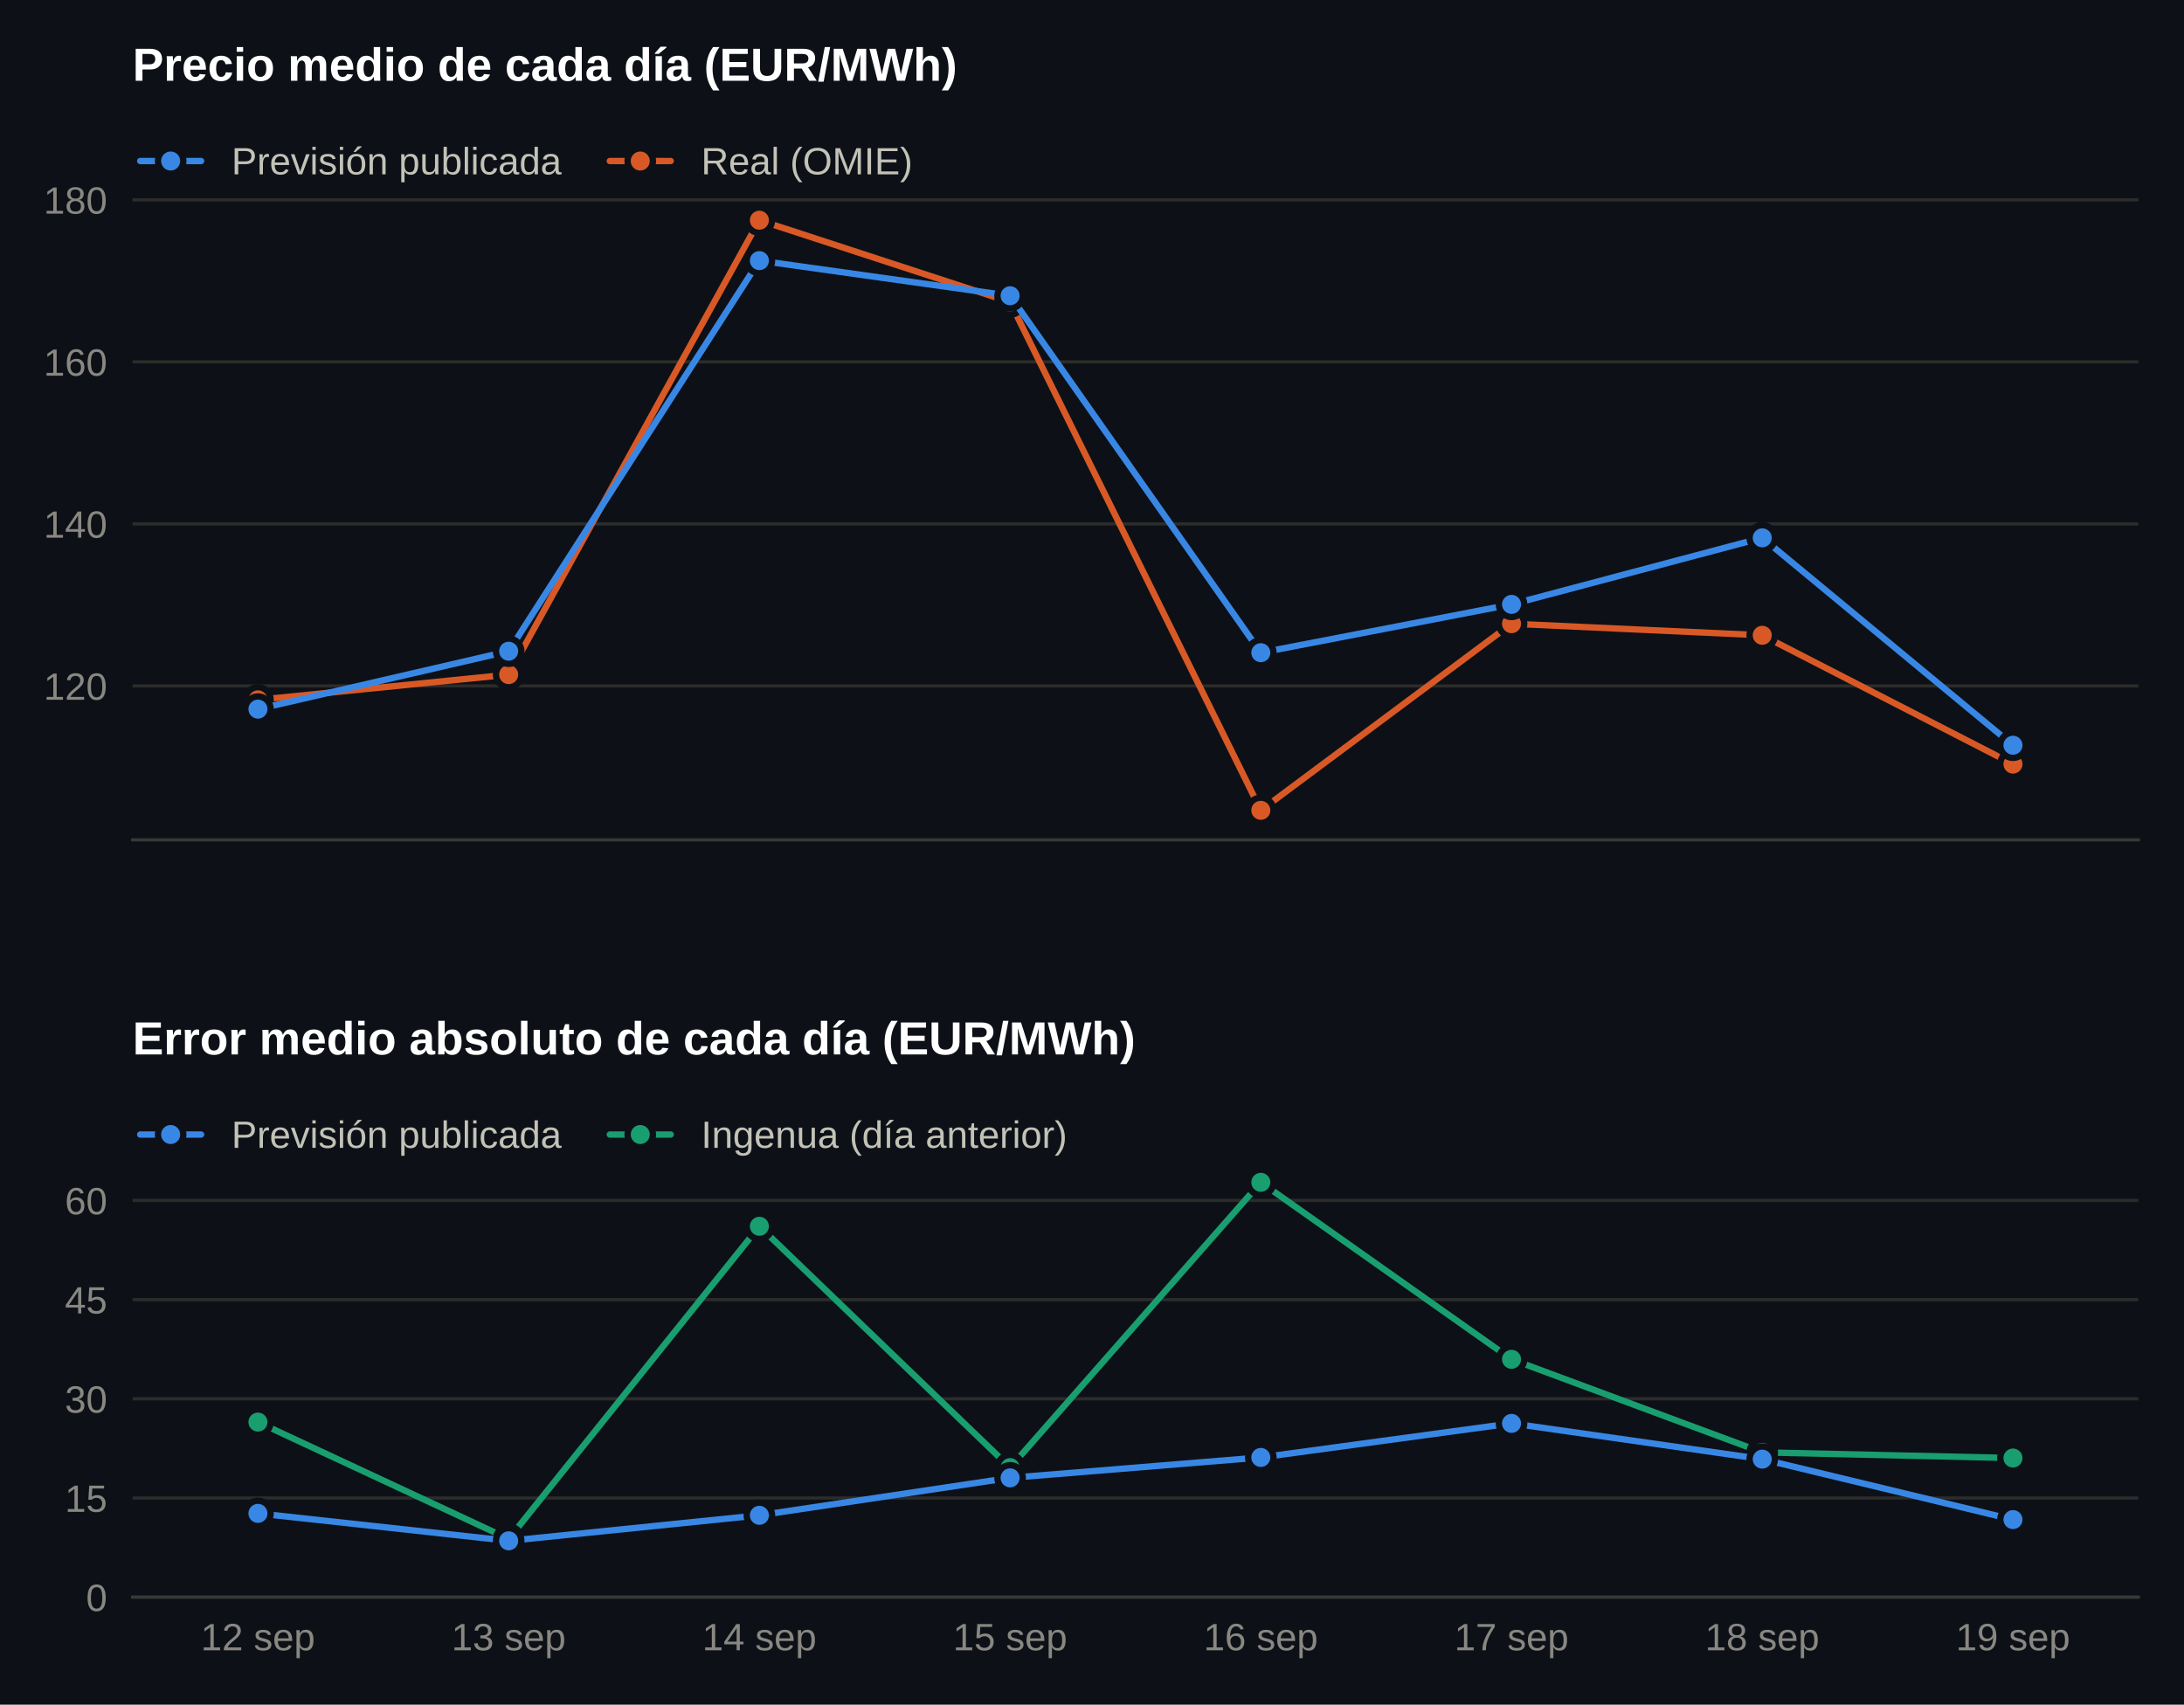
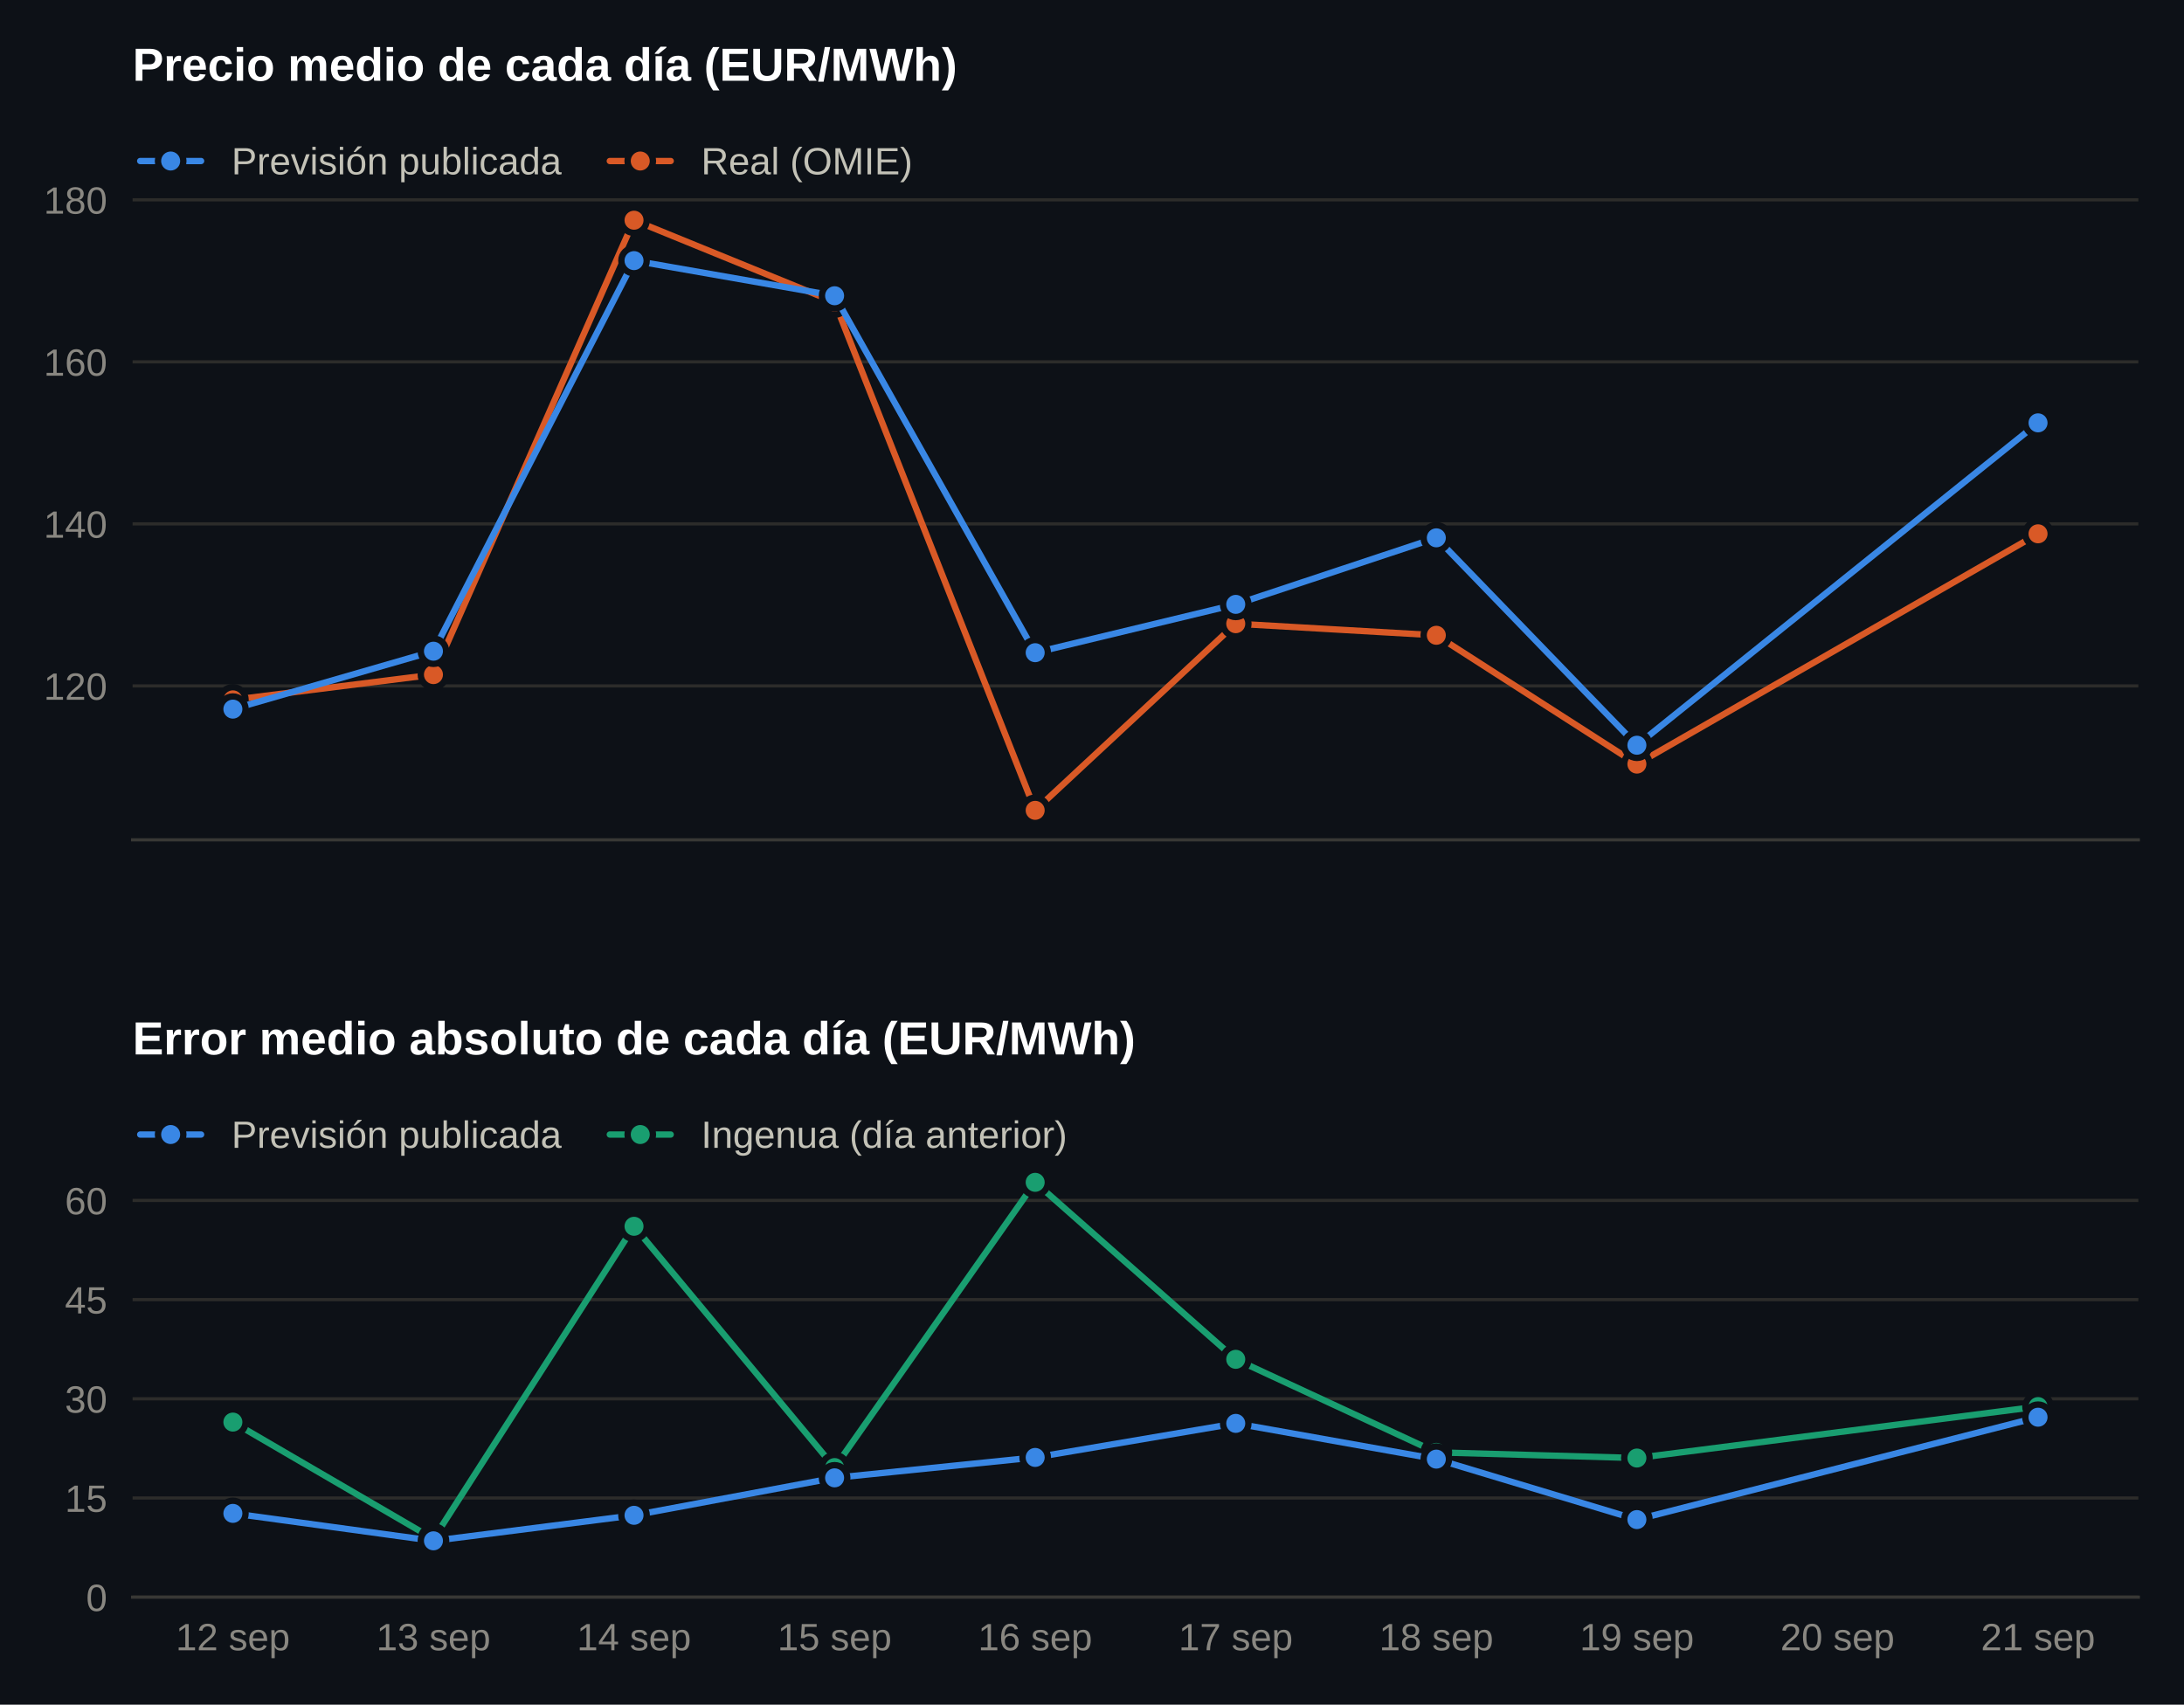
<svg xmlns="http://www.w3.org/2000/svg" xmlns:xlink="http://www.w3.org/1999/xlink" width="516.455pt" height="403.166pt" viewBox="0 0 516.455 403.166" version="1.1">
  <defs>
    <style type="text/css">*{stroke-linejoin: round; stroke-linecap: butt}</style>
  </defs>
  <g id="figure_1">
    <g id="patch_1">
      <path d="M 0 403.166  L 516.455 403.166  L 516.455 0  L 0 0  z " style="fill: #0d1117" />
    </g>
    <g id="axes_1">
      <g id="patch_2">
        <path d="M 31.355 198.629  L 505.655 198.629  L 505.655 45.103  L 31.355 45.103  z " style="fill: #0d1117" />
      </g>
      <g id="matplotlib.axis_1">
        <g id="xtick_1">
          <g id="line2d_1" />
        </g>
        <g id="xtick_2">
          <g id="line2d_2" />
        </g>
        <g id="xtick_3">
          <g id="line2d_3" />
        </g>
        <g id="xtick_4">
          <g id="line2d_4" />
        </g>
        <g id="xtick_5">
          <g id="line2d_5" />
        </g>
        <g id="xtick_6">
          <g id="line2d_6" />
        </g>
        <g id="xtick_7">
          <g id="line2d_7" />
        </g>
        <g id="xtick_8">
          <g id="line2d_8" />
        </g>
+         <g id="xtick_9">
+           <g id="line2d_9" />
+         </g>
+         <g id="xtick_10">
+           <g id="line2d_10" />
+         </g>
      </g>
      <g id="matplotlib.axis_2">
        <g id="ytick_1">
-           <g id="line2d_9">
+           <g id="line2d_11">
            <path d="M 31.355 162.22  L 505.655 162.22  " clip-path="url(#pcca6787718)" style="fill: none; stroke: #2c2c2a; stroke-width: 0.75; stroke-linecap: square" />
          </g>
-           <g id="line2d_10" />
+           <g id="line2d_12" />
          <g id="text_1">
            <text style="font-size: 9px; font-family: 'Segoe UI', 'Helvetica Neue', 'Arial', 'DejaVu Sans', sans-serif; text-anchor: end; fill: #898781" x="25.355" y="165.496" transform="rotate(-0 25.35469 165.4962)">120</text>
          </g>
        </g>
        <g id="ytick_2">
-           <g id="line2d_11">
+           <g id="line2d_13">
            <path d="M 31.355 123.899  L 505.655 123.899  " clip-path="url(#pcca6787718)" style="fill: none; stroke: #2c2c2a; stroke-width: 0.75; stroke-linecap: square" />
          </g>
-           <g id="line2d_12" />
+           <g id="line2d_14" />
          <g id="text_2">
            <text style="font-size: 9px; font-family: 'Segoe UI', 'Helvetica Neue', 'Arial', 'DejaVu Sans', sans-serif; text-anchor: end; fill: #898781" x="25.355" y="127.176" transform="rotate(-0 25.35469 127.1756)">140</text>
          </g>
        </g>
        <g id="ytick_3">
-           <g id="line2d_13">
+           <g id="line2d_15">
            <path d="M 31.355 85.579  L 505.655 85.579  " clip-path="url(#pcca6787718)" style="fill: none; stroke: #2c2c2a; stroke-width: 0.75; stroke-linecap: square" />
          </g>
-           <g id="line2d_14" />
+           <g id="line2d_16" />
          <g id="text_3">
            <text style="font-size: 9px; font-family: 'Segoe UI', 'Helvetica Neue', 'Arial', 'DejaVu Sans', sans-serif; text-anchor: end; fill: #898781" x="25.355" y="88.855" transform="rotate(-0 25.35469 88.85491)">160</text>
          </g>
        </g>
        <g id="ytick_4">
-           <g id="line2d_15">
+           <g id="line2d_17">
            <path d="M 31.355 47.258  L 505.655 47.258  " clip-path="url(#pcca6787718)" style="fill: none; stroke: #2c2c2a; stroke-width: 0.75; stroke-linecap: square" />
          </g>
-           <g id="line2d_16" />
+           <g id="line2d_18" />
          <g id="text_4">
            <text style="font-size: 9px; font-family: 'Segoe UI', 'Helvetica Neue', 'Arial', 'DejaVu Sans', sans-serif; text-anchor: end; fill: #898781" x="25.355" y="50.534" transform="rotate(-0 25.35469 50.53425)">180</text>
          </g>
        </g>
      </g>
-       <g id="line2d_17">
-         <path d="M 60.998 165.52  L 120.286 159.552  L 179.573 52.082  L 238.861 71.443  L 298.148 191.651  L 357.436 147.512  L 416.723 150.251  L 476.011 180.716  " clip-path="url(#pcca6787718)" style="fill: none; stroke: #d95926; stroke-width: 1.5; stroke-linecap: round" />
+       <g id="line2d_19">
+         <path d="M 55.07 165.52  L 102.5 159.552  L 149.93 52.082  L 197.36 71.443  L 244.79 191.651  L 292.22 147.512  L 339.65 150.251  L 387.08 180.716  L 481.94 126.25  " clip-path="url(#pcca6787718)" style="fill: none; stroke: #d95926; stroke-width: 1.5; stroke-linecap: round" />
        <defs>
          <path id="m7afbdd8af4" d="M 0 3  C 0.796 3 1.559 2.684 2.121 2.121  C 2.684 1.559 3 0.796 3 0  C 3 -0.796 2.684 -1.559 2.121 -2.121  C 1.559 -2.684 0.796 -3 0 -3  C -0.796 -3 -1.559 -2.684 -2.121 -2.121  C -2.684 -1.559 -3 -0.796 -3 0  C -3 0.796 -2.684 1.559 -2.121 2.121  C -1.559 2.684 -0.796 3 0 3  z " style="stroke: #0d1117; stroke-width: 1.5" />
        </defs>
        <g clip-path="url(#pcca6787718)">
-           <use xlink:href="#m7afbdd8af4" x="60.998" y="165.52" style="fill: #d95926; stroke: #0d1117; stroke-width: 1.5" />
-           <use xlink:href="#m7afbdd8af4" x="120.286" y="159.552" style="fill: #d95926; stroke: #0d1117; stroke-width: 1.5" />
-           <use xlink:href="#m7afbdd8af4" x="179.573" y="52.082" style="fill: #d95926; stroke: #0d1117; stroke-width: 1.5" />
-           <use xlink:href="#m7afbdd8af4" x="238.861" y="71.443" style="fill: #d95926; stroke: #0d1117; stroke-width: 1.5" />
-           <use xlink:href="#m7afbdd8af4" x="298.148" y="191.651" style="fill: #d95926; stroke: #0d1117; stroke-width: 1.5" />
-           <use xlink:href="#m7afbdd8af4" x="357.436" y="147.512" style="fill: #d95926; stroke: #0d1117; stroke-width: 1.5" />
-           <use xlink:href="#m7afbdd8af4" x="416.723" y="150.251" style="fill: #d95926; stroke: #0d1117; stroke-width: 1.5" />
-           <use xlink:href="#m7afbdd8af4" x="476.011" y="180.716" style="fill: #d95926; stroke: #0d1117; stroke-width: 1.5" />
+           <use xlink:href="#m7afbdd8af4" x="55.07" y="165.52" style="fill: #d95926; stroke: #0d1117; stroke-width: 1.5" />
+           <use xlink:href="#m7afbdd8af4" x="102.5" y="159.552" style="fill: #d95926; stroke: #0d1117; stroke-width: 1.5" />
+           <use xlink:href="#m7afbdd8af4" x="149.93" y="52.082" style="fill: #d95926; stroke: #0d1117; stroke-width: 1.5" />
+           <use xlink:href="#m7afbdd8af4" x="197.36" y="71.443" style="fill: #d95926; stroke: #0d1117; stroke-width: 1.5" />
+           <use xlink:href="#m7afbdd8af4" x="244.79" y="191.651" style="fill: #d95926; stroke: #0d1117; stroke-width: 1.5" />
+           <use xlink:href="#m7afbdd8af4" x="292.22" y="147.512" style="fill: #d95926; stroke: #0d1117; stroke-width: 1.5" />
+           <use xlink:href="#m7afbdd8af4" x="339.65" y="150.251" style="fill: #d95926; stroke: #0d1117; stroke-width: 1.5" />
+           <use xlink:href="#m7afbdd8af4" x="387.08" y="180.716" style="fill: #d95926; stroke: #0d1117; stroke-width: 1.5" />
+           <use xlink:href="#m7afbdd8af4" x="481.94" y="126.25" style="fill: #d95926; stroke: #0d1117; stroke-width: 1.5" />
        </g>
      </g>
      <g id="patch_3">
        <path d="M 31.355 198.629  L 505.655 198.629  " style="fill: none; stroke: #383835; stroke-width: 0.75; stroke-linejoin: miter; stroke-linecap: square" />
      </g>
-       <g id="line2d_18">
-         <path d="M 60.998 167.715  L 120.286 154.018  L 179.573 61.638  L 238.861 69.946  L 298.148 154.368  L 357.436 142.94  L 416.723 127.2  L 476.011 176.254  " clip-path="url(#pcca6787718)" style="fill: none; stroke: #3987e5; stroke-width: 1.5; stroke-linecap: round" />
+       <g id="line2d_20">
+         <path d="M 55.07 167.715  L 102.5 154.018  L 149.93 61.638  L 197.36 69.946  L 244.79 154.368  L 292.22 142.94  L 339.65 127.2  L 387.08 176.254  L 481.94 100.008  " clip-path="url(#pcca6787718)" style="fill: none; stroke: #3987e5; stroke-width: 1.5; stroke-linecap: round" />
        <defs>
          <path id="m2481d50546" d="M 0 3  C 0.796 3 1.559 2.684 2.121 2.121  C 2.684 1.559 3 0.796 3 0  C 3 -0.796 2.684 -1.559 2.121 -2.121  C 1.559 -2.684 0.796 -3 0 -3  C -0.796 -3 -1.559 -2.684 -2.121 -2.121  C -2.684 -1.559 -3 -0.796 -3 0  C -3 0.796 -2.684 1.559 -2.121 2.121  C -1.559 2.684 -0.796 3 0 3  z " style="stroke: #0d1117; stroke-width: 1.5" />
        </defs>
        <g clip-path="url(#pcca6787718)">
-           <use xlink:href="#m2481d50546" x="60.998" y="167.715" style="fill: #3987e5; stroke: #0d1117; stroke-width: 1.5" />
-           <use xlink:href="#m2481d50546" x="120.286" y="154.018" style="fill: #3987e5; stroke: #0d1117; stroke-width: 1.5" />
-           <use xlink:href="#m2481d50546" x="179.573" y="61.638" style="fill: #3987e5; stroke: #0d1117; stroke-width: 1.5" />
-           <use xlink:href="#m2481d50546" x="238.861" y="69.946" style="fill: #3987e5; stroke: #0d1117; stroke-width: 1.5" />
-           <use xlink:href="#m2481d50546" x="298.148" y="154.368" style="fill: #3987e5; stroke: #0d1117; stroke-width: 1.5" />
-           <use xlink:href="#m2481d50546" x="357.436" y="142.94" style="fill: #3987e5; stroke: #0d1117; stroke-width: 1.5" />
-           <use xlink:href="#m2481d50546" x="416.723" y="127.2" style="fill: #3987e5; stroke: #0d1117; stroke-width: 1.5" />
-           <use xlink:href="#m2481d50546" x="476.011" y="176.254" style="fill: #3987e5; stroke: #0d1117; stroke-width: 1.5" />
+           <use xlink:href="#m2481d50546" x="55.07" y="167.715" style="fill: #3987e5; stroke: #0d1117; stroke-width: 1.5" />
+           <use xlink:href="#m2481d50546" x="102.5" y="154.018" style="fill: #3987e5; stroke: #0d1117; stroke-width: 1.5" />
+           <use xlink:href="#m2481d50546" x="149.93" y="61.638" style="fill: #3987e5; stroke: #0d1117; stroke-width: 1.5" />
+           <use xlink:href="#m2481d50546" x="197.36" y="69.946" style="fill: #3987e5; stroke: #0d1117; stroke-width: 1.5" />
+           <use xlink:href="#m2481d50546" x="244.79" y="154.368" style="fill: #3987e5; stroke: #0d1117; stroke-width: 1.5" />
+           <use xlink:href="#m2481d50546" x="292.22" y="142.94" style="fill: #3987e5; stroke: #0d1117; stroke-width: 1.5" />
+           <use xlink:href="#m2481d50546" x="339.65" y="127.2" style="fill: #3987e5; stroke: #0d1117; stroke-width: 1.5" />
+           <use xlink:href="#m2481d50546" x="387.08" y="176.254" style="fill: #3987e5; stroke: #0d1117; stroke-width: 1.5" />
+           <use xlink:href="#m2481d50546" x="481.94" y="100.008" style="fill: #3987e5; stroke: #0d1117; stroke-width: 1.5" />
        </g>
      </g>
      <g id="text_5">
        <text style="font-weight: 600; font-size: 11px; font-family: 'Segoe UI', 'Helvetica Neue', 'Arial', 'DejaVu Sans', sans-serif; text-anchor: start; fill: #ffffff" x="31.355" y="19.103" transform="rotate(-0 31.35469 19.10328)">Precio medio de cada día (EUR/MWh)</text>
      </g>
      <g id="legend_1">
-         <g id="line2d_19">
+         <g id="line2d_21">
          <path d="M 33.155 38.083  L 40.355 38.083  L 47.555 38.083  " style="fill: none; stroke: #3987e5; stroke-width: 1.5; stroke-linecap: round" />
          <g>
            <use xlink:href="#m2481d50546" x="40.355" y="38.083" style="fill: #3987e5; stroke: #0d1117; stroke-width: 1.5" />
          </g>
        </g>
        <g id="text_6">
          <text style="font-size: 9px; font-family: 'Segoe UI', 'Helvetica Neue', 'Arial', 'DejaVu Sans', sans-serif; text-anchor: start; fill: #c3c2b7" x="54.755" y="41.233" transform="rotate(-0 54.75469 41.23328)">Previsión publicada</text>
        </g>
-         <g id="line2d_20">
+         <g id="line2d_22">
          <path d="M 144.203 38.083  L 151.403 38.083  L 158.603 38.083  " style="fill: none; stroke: #d95926; stroke-width: 1.5; stroke-linecap: round" />
          <g>
            <use xlink:href="#m7afbdd8af4" x="151.403" y="38.083" style="fill: #d95926; stroke: #0d1117; stroke-width: 1.5" />
          </g>
        </g>
        <g id="text_7">
          <text style="font-size: 9px; font-family: 'Segoe UI', 'Helvetica Neue', 'Arial', 'DejaVu Sans', sans-serif; text-anchor: start; fill: #c3c2b7" x="165.803" y="41.233" transform="rotate(-0 165.8034 41.23328)">Real (OMIE)</text>
        </g>
      </g>
    </g>
    <g id="axes_2">
      <g id="patch_4">
        <path d="M 31.355 377.743  L 505.655 377.743  L 505.655 275.393  L 31.355 275.393  z " style="fill: #0d1117" />
      </g>
      <g id="matplotlib.axis_3">
-         <g id="xtick_9">
-           <g id="line2d_21" />
-           <g id="text_8">
-             <text style="font-size: 9px; font-family: 'Segoe UI', 'Helvetica Neue', 'Arial', 'DejaVu Sans', sans-serif; text-anchor: middle; fill: #898781" x="60.998" y="390.296" transform="rotate(-0 60.99844 390.2955)">12 sep</text>
-           </g>
-         </g>
-         <g id="xtick_10">
-           <g id="line2d_22" />
-           <g id="text_9">
-             <text style="font-size: 9px; font-family: 'Segoe UI', 'Helvetica Neue', 'Arial', 'DejaVu Sans', sans-serif; text-anchor: middle; fill: #898781" x="120.286" y="390.296" transform="rotate(-0 120.2859 390.2955)">13 sep</text>
-           </g>
-         </g>
        <g id="xtick_11">
          <g id="line2d_23" />
-           <g id="text_10">
-             <text style="font-size: 9px; font-family: 'Segoe UI', 'Helvetica Neue', 'Arial', 'DejaVu Sans', sans-serif; text-anchor: middle; fill: #898781" x="179.573" y="390.296" transform="rotate(-0 179.5734 390.2955)">14 sep</text>
+           <g id="text_8">
+             <text style="font-size: 9px; font-family: 'Segoe UI', 'Helvetica Neue', 'Arial', 'DejaVu Sans', sans-serif; text-anchor: middle; fill: #898781" x="55.07" y="390.296" transform="rotate(-0 55.06969 390.2955)">12 sep</text>
          </g>
        </g>
        <g id="xtick_12">
          <g id="line2d_24" />
-           <g id="text_11">
-             <text style="font-size: 9px; font-family: 'Segoe UI', 'Helvetica Neue', 'Arial', 'DejaVu Sans', sans-serif; text-anchor: middle; fill: #898781" x="238.861" y="390.296" transform="rotate(-0 238.8609 390.2955)">15 sep</text>
+           <g id="text_9">
+             <text style="font-size: 9px; font-family: 'Segoe UI', 'Helvetica Neue', 'Arial', 'DejaVu Sans', sans-serif; text-anchor: middle; fill: #898781" x="102.5" y="390.296" transform="rotate(-0 102.4997 390.2955)">13 sep</text>
          </g>
        </g>
        <g id="xtick_13">
          <g id="line2d_25" />
-           <g id="text_12">
-             <text style="font-size: 9px; font-family: 'Segoe UI', 'Helvetica Neue', 'Arial', 'DejaVu Sans', sans-serif; text-anchor: middle; fill: #898781" x="298.148" y="390.296" transform="rotate(-0 298.1484 390.2955)">16 sep</text>
+           <g id="text_10">
+             <text style="font-size: 9px; font-family: 'Segoe UI', 'Helvetica Neue', 'Arial', 'DejaVu Sans', sans-serif; text-anchor: middle; fill: #898781" x="149.93" y="390.296" transform="rotate(-0 149.9297 390.2955)">14 sep</text>
          </g>
        </g>
        <g id="xtick_14">
          <g id="line2d_26" />
-           <g id="text_13">
-             <text style="font-size: 9px; font-family: 'Segoe UI', 'Helvetica Neue', 'Arial', 'DejaVu Sans', sans-serif; text-anchor: middle; fill: #898781" x="357.436" y="390.296" transform="rotate(-0 357.4359 390.2955)">17 sep</text>
+           <g id="text_11">
+             <text style="font-size: 9px; font-family: 'Segoe UI', 'Helvetica Neue', 'Arial', 'DejaVu Sans', sans-serif; text-anchor: middle; fill: #898781" x="197.36" y="390.296" transform="rotate(-0 197.3597 390.2955)">15 sep</text>
          </g>
        </g>
        <g id="xtick_15">
          <g id="line2d_27" />
-           <g id="text_14">
-             <text style="font-size: 9px; font-family: 'Segoe UI', 'Helvetica Neue', 'Arial', 'DejaVu Sans', sans-serif; text-anchor: middle; fill: #898781" x="416.723" y="390.296" transform="rotate(-0 416.7234 390.2955)">18 sep</text>
+           <g id="text_12">
+             <text style="font-size: 9px; font-family: 'Segoe UI', 'Helvetica Neue', 'Arial', 'DejaVu Sans', sans-serif; text-anchor: middle; fill: #898781" x="244.79" y="390.296" transform="rotate(-0 244.7897 390.2955)">16 sep</text>
          </g>
        </g>
        <g id="xtick_16">
          <g id="line2d_28" />
+           <g id="text_13">
+             <text style="font-size: 9px; font-family: 'Segoe UI', 'Helvetica Neue', 'Arial', 'DejaVu Sans', sans-serif; text-anchor: middle; fill: #898781" x="292.22" y="390.296" transform="rotate(-0 292.2197 390.2955)">17 sep</text>
+           </g>
+         </g>
+         <g id="xtick_17">
+           <g id="line2d_29" />
+           <g id="text_14">
+             <text style="font-size: 9px; font-family: 'Segoe UI', 'Helvetica Neue', 'Arial', 'DejaVu Sans', sans-serif; text-anchor: middle; fill: #898781" x="339.65" y="390.296" transform="rotate(-0 339.6497 390.2955)">18 sep</text>
+           </g>
+         </g>
+         <g id="xtick_18">
+           <g id="line2d_30" />
          <g id="text_15">
-             <text style="font-size: 9px; font-family: 'Segoe UI', 'Helvetica Neue', 'Arial', 'DejaVu Sans', sans-serif; text-anchor: middle; fill: #898781" x="476.011" y="390.296" transform="rotate(-0 476.0109 390.2955)">19 sep</text>
+             <text style="font-size: 9px; font-family: 'Segoe UI', 'Helvetica Neue', 'Arial', 'DejaVu Sans', sans-serif; text-anchor: middle; fill: #898781" x="387.08" y="390.296" transform="rotate(-0 387.0797 390.2955)">19 sep</text>
+           </g>
+         </g>
+         <g id="xtick_19">
+           <g id="line2d_31" />
+           <g id="text_16">
+             <text style="font-size: 9px; font-family: 'Segoe UI', 'Helvetica Neue', 'Arial', 'DejaVu Sans', sans-serif; text-anchor: middle; fill: #898781" x="434.51" y="390.296" transform="rotate(-0 434.5097 390.2955)">20 sep</text>
+           </g>
+         </g>
+         <g id="xtick_20">
+           <g id="line2d_32" />
+           <g id="text_17">
+             <text style="font-size: 9px; font-family: 'Segoe UI', 'Helvetica Neue', 'Arial', 'DejaVu Sans', sans-serif; text-anchor: middle; fill: #898781" x="481.94" y="390.296" transform="rotate(-0 481.9397 390.2955)">21 sep</text>
          </g>
        </g>
      </g>
      <g id="matplotlib.axis_4">
        <g id="ytick_5">
-           <g id="line2d_29">
+           <g id="line2d_33">
            <path d="M 31.355 377.743  L 505.655 377.743  " clip-path="url(#pa7844a86a4)" style="fill: none; stroke: #2c2c2a; stroke-width: 0.75; stroke-linecap: square" />
-           </g>
-           <g id="line2d_30" />
-           <g id="text_16">
-             <text style="font-size: 9px; font-family: 'Segoe UI', 'Helvetica Neue', 'Arial', 'DejaVu Sans', sans-serif; text-anchor: end; fill: #898781" x="25.355" y="381.019" transform="rotate(-0 25.35469 381.0194)">0</text>
-           </g>
-         </g>
-         <g id="ytick_6">
-           <g id="line2d_31">
-             <path d="M 31.355 354.286  L 505.655 354.286  " clip-path="url(#pa7844a86a4)" style="fill: none; stroke: #2c2c2a; stroke-width: 0.75; stroke-linecap: square" />
-           </g>
-           <g id="line2d_32" />
-           <g id="text_17">
-             <text style="font-size: 9px; font-family: 'Segoe UI', 'Helvetica Neue', 'Arial', 'DejaVu Sans', sans-serif; text-anchor: end; fill: #898781" x="25.355" y="357.562" transform="rotate(-0 25.35469 357.562)">15</text>
-           </g>
-         </g>
-         <g id="ytick_7">
-           <g id="line2d_33">
-             <path d="M 31.355 330.828  L 505.655 330.828  " clip-path="url(#pa7844a86a4)" style="fill: none; stroke: #2c2c2a; stroke-width: 0.75; stroke-linecap: square" />
          </g>
          <g id="line2d_34" />
          <g id="text_18">
-             <text style="font-size: 9px; font-family: 'Segoe UI', 'Helvetica Neue', 'Arial', 'DejaVu Sans', sans-serif; text-anchor: end; fill: #898781" x="25.355" y="334.105" transform="rotate(-0 25.35469 334.1046)">30</text>
-           </g>
-         </g>
-         <g id="ytick_8">
+             <text style="font-size: 9px; font-family: 'Segoe UI', 'Helvetica Neue', 'Arial', 'DejaVu Sans', sans-serif; text-anchor: end; fill: #898781" x="25.355" y="381.019" transform="rotate(-0 25.35469 381.0194)">0</text>
+           </g>
+         </g>
+         <g id="ytick_6">
          <g id="line2d_35">
-             <path d="M 31.355 307.371  L 505.655 307.371  " clip-path="url(#pa7844a86a4)" style="fill: none; stroke: #2c2c2a; stroke-width: 0.75; stroke-linecap: square" />
+             <path d="M 31.355 354.286  L 505.655 354.286  " clip-path="url(#pa7844a86a4)" style="fill: none; stroke: #2c2c2a; stroke-width: 0.75; stroke-linecap: square" />
          </g>
          <g id="line2d_36" />
          <g id="text_19">
-             <text style="font-size: 9px; font-family: 'Segoe UI', 'Helvetica Neue', 'Arial', 'DejaVu Sans', sans-serif; text-anchor: end; fill: #898781" x="25.355" y="310.647" transform="rotate(-0 25.35469 310.6472)">45</text>
-           </g>
-         </g>
-         <g id="ytick_9">
+             <text style="font-size: 9px; font-family: 'Segoe UI', 'Helvetica Neue', 'Arial', 'DejaVu Sans', sans-serif; text-anchor: end; fill: #898781" x="25.355" y="357.562" transform="rotate(-0 25.35469 357.562)">15</text>
+           </g>
+         </g>
+         <g id="ytick_7">
          <g id="line2d_37">
-             <path d="M 31.355 283.914  L 505.655 283.914  " clip-path="url(#pa7844a86a4)" style="fill: none; stroke: #2c2c2a; stroke-width: 0.75; stroke-linecap: square" />
+             <path d="M 31.355 330.828  L 505.655 330.828  " clip-path="url(#pa7844a86a4)" style="fill: none; stroke: #2c2c2a; stroke-width: 0.75; stroke-linecap: square" />
          </g>
          <g id="line2d_38" />
          <g id="text_20">
+             <text style="font-size: 9px; font-family: 'Segoe UI', 'Helvetica Neue', 'Arial', 'DejaVu Sans', sans-serif; text-anchor: end; fill: #898781" x="25.355" y="334.105" transform="rotate(-0 25.35469 334.1046)">30</text>
+           </g>
+         </g>
+         <g id="ytick_8">
+           <g id="line2d_39">
+             <path d="M 31.355 307.371  L 505.655 307.371  " clip-path="url(#pa7844a86a4)" style="fill: none; stroke: #2c2c2a; stroke-width: 0.75; stroke-linecap: square" />
+           </g>
+           <g id="line2d_40" />
+           <g id="text_21">
+             <text style="font-size: 9px; font-family: 'Segoe UI', 'Helvetica Neue', 'Arial', 'DejaVu Sans', sans-serif; text-anchor: end; fill: #898781" x="25.355" y="310.647" transform="rotate(-0 25.35469 310.6472)">45</text>
+           </g>
+         </g>
+         <g id="ytick_9">
+           <g id="line2d_41">
+             <path d="M 31.355 283.914  L 505.655 283.914  " clip-path="url(#pa7844a86a4)" style="fill: none; stroke: #2c2c2a; stroke-width: 0.75; stroke-linecap: square" />
+           </g>
+           <g id="line2d_42" />
+           <g id="text_22">
            <text style="font-size: 9px; font-family: 'Segoe UI', 'Helvetica Neue', 'Arial', 'DejaVu Sans', sans-serif; text-anchor: end; fill: #898781" x="25.355" y="287.19" transform="rotate(-0 25.35469 287.1898)">60</text>
          </g>
        </g>
      </g>
-       <g id="line2d_39">
-         <path d="M 60.998 336.338  L 120.286 363.971  L 179.573 290.029  L 238.861 347.095  L 298.148 279.632  L 357.436 321.49  L 416.723 343.494  L 476.011 344.837  " clip-path="url(#pa7844a86a4)" style="fill: none; stroke: #199e70; stroke-width: 1.5; stroke-linecap: round" />
+       <g id="line2d_43">
+         <path d="M 55.07 336.338  L 102.5 363.971  L 149.93 290.029  L 197.36 347.095  L 244.79 279.632  L 292.22 321.49  L 339.65 343.494  L 387.08 344.837  L 481.94 332.669  " clip-path="url(#pa7844a86a4)" style="fill: none; stroke: #199e70; stroke-width: 1.5; stroke-linecap: round" />
        <defs>
          <path id="m3a2acce67b" d="M 0 3  C 0.796 3 1.559 2.684 2.121 2.121  C 2.684 1.559 3 0.796 3 0  C 3 -0.796 2.684 -1.559 2.121 -2.121  C 1.559 -2.684 0.796 -3 0 -3  C -0.796 -3 -1.559 -2.684 -2.121 -2.121  C -2.684 -1.559 -3 -0.796 -3 0  C -3 0.796 -2.684 1.559 -2.121 2.121  C -1.559 2.684 -0.796 3 0 3  z " style="stroke: #0d1117; stroke-width: 1.5" />
        </defs>
        <g clip-path="url(#pa7844a86a4)">
-           <use xlink:href="#m3a2acce67b" x="60.998" y="336.338" style="fill: #199e70; stroke: #0d1117; stroke-width: 1.5" />
-           <use xlink:href="#m3a2acce67b" x="120.286" y="363.971" style="fill: #199e70; stroke: #0d1117; stroke-width: 1.5" />
-           <use xlink:href="#m3a2acce67b" x="179.573" y="290.029" style="fill: #199e70; stroke: #0d1117; stroke-width: 1.5" />
-           <use xlink:href="#m3a2acce67b" x="238.861" y="347.095" style="fill: #199e70; stroke: #0d1117; stroke-width: 1.5" />
-           <use xlink:href="#m3a2acce67b" x="298.148" y="279.632" style="fill: #199e70; stroke: #0d1117; stroke-width: 1.5" />
-           <use xlink:href="#m3a2acce67b" x="357.436" y="321.49" style="fill: #199e70; stroke: #0d1117; stroke-width: 1.5" />
-           <use xlink:href="#m3a2acce67b" x="416.723" y="343.494" style="fill: #199e70; stroke: #0d1117; stroke-width: 1.5" />
-           <use xlink:href="#m3a2acce67b" x="476.011" y="344.837" style="fill: #199e70; stroke: #0d1117; stroke-width: 1.5" />
+           <use xlink:href="#m3a2acce67b" x="55.07" y="336.338" style="fill: #199e70; stroke: #0d1117; stroke-width: 1.5" />
+           <use xlink:href="#m3a2acce67b" x="102.5" y="363.971" style="fill: #199e70; stroke: #0d1117; stroke-width: 1.5" />
+           <use xlink:href="#m3a2acce67b" x="149.93" y="290.029" style="fill: #199e70; stroke: #0d1117; stroke-width: 1.5" />
+           <use xlink:href="#m3a2acce67b" x="197.36" y="347.095" style="fill: #199e70; stroke: #0d1117; stroke-width: 1.5" />
+           <use xlink:href="#m3a2acce67b" x="244.79" y="279.632" style="fill: #199e70; stroke: #0d1117; stroke-width: 1.5" />
+           <use xlink:href="#m3a2acce67b" x="292.22" y="321.49" style="fill: #199e70; stroke: #0d1117; stroke-width: 1.5" />
+           <use xlink:href="#m3a2acce67b" x="339.65" y="343.494" style="fill: #199e70; stroke: #0d1117; stroke-width: 1.5" />
+           <use xlink:href="#m3a2acce67b" x="387.08" y="344.837" style="fill: #199e70; stroke: #0d1117; stroke-width: 1.5" />
+           <use xlink:href="#m3a2acce67b" x="481.94" y="332.669" style="fill: #199e70; stroke: #0d1117; stroke-width: 1.5" />
        </g>
      </g>
      <g id="patch_5">
        <path d="M 31.355 377.743  L 505.655 377.743  " style="fill: none; stroke: #383835; stroke-width: 0.75; stroke-linejoin: miter; stroke-linecap: square" />
      </g>
-       <g id="line2d_40">
-         <path d="M 60.998 357.928  L 120.286 364.42  L 179.573 358.384  L 238.861 349.524  L 298.148 344.695  L 357.436 336.642  L 416.723 345.098  L 476.011 359.395  " clip-path="url(#pa7844a86a4)" style="fill: none; stroke: #3987e5; stroke-width: 1.5; stroke-linecap: round" />
+       <g id="line2d_44">
+         <path d="M 55.07 357.928  L 102.5 364.42  L 149.93 358.384  L 197.36 349.524  L 244.79 344.695  L 292.22 336.642  L 339.65 345.098  L 387.08 359.395  L 481.94 335.185  " clip-path="url(#pa7844a86a4)" style="fill: none; stroke: #3987e5; stroke-width: 1.5; stroke-linecap: round" />
        <g clip-path="url(#pa7844a86a4)">
-           <use xlink:href="#m2481d50546" x="60.998" y="357.928" style="fill: #3987e5; stroke: #0d1117; stroke-width: 1.5" />
-           <use xlink:href="#m2481d50546" x="120.286" y="364.42" style="fill: #3987e5; stroke: #0d1117; stroke-width: 1.5" />
-           <use xlink:href="#m2481d50546" x="179.573" y="358.384" style="fill: #3987e5; stroke: #0d1117; stroke-width: 1.5" />
-           <use xlink:href="#m2481d50546" x="238.861" y="349.524" style="fill: #3987e5; stroke: #0d1117; stroke-width: 1.5" />
-           <use xlink:href="#m2481d50546" x="298.148" y="344.695" style="fill: #3987e5; stroke: #0d1117; stroke-width: 1.5" />
-           <use xlink:href="#m2481d50546" x="357.436" y="336.642" style="fill: #3987e5; stroke: #0d1117; stroke-width: 1.5" />
-           <use xlink:href="#m2481d50546" x="416.723" y="345.098" style="fill: #3987e5; stroke: #0d1117; stroke-width: 1.5" />
-           <use xlink:href="#m2481d50546" x="476.011" y="359.395" style="fill: #3987e5; stroke: #0d1117; stroke-width: 1.5" />
-         </g>
-       </g>
-       <g id="text_21">
+           <use xlink:href="#m2481d50546" x="55.07" y="357.928" style="fill: #3987e5; stroke: #0d1117; stroke-width: 1.5" />
+           <use xlink:href="#m2481d50546" x="102.5" y="364.42" style="fill: #3987e5; stroke: #0d1117; stroke-width: 1.5" />
+           <use xlink:href="#m2481d50546" x="149.93" y="358.384" style="fill: #3987e5; stroke: #0d1117; stroke-width: 1.5" />
+           <use xlink:href="#m2481d50546" x="197.36" y="349.524" style="fill: #3987e5; stroke: #0d1117; stroke-width: 1.5" />
+           <use xlink:href="#m2481d50546" x="244.79" y="344.695" style="fill: #3987e5; stroke: #0d1117; stroke-width: 1.5" />
+           <use xlink:href="#m2481d50546" x="292.22" y="336.642" style="fill: #3987e5; stroke: #0d1117; stroke-width: 1.5" />
+           <use xlink:href="#m2481d50546" x="339.65" y="345.098" style="fill: #3987e5; stroke: #0d1117; stroke-width: 1.5" />
+           <use xlink:href="#m2481d50546" x="387.08" y="359.395" style="fill: #3987e5; stroke: #0d1117; stroke-width: 1.5" />
+           <use xlink:href="#m2481d50546" x="481.94" y="335.185" style="fill: #3987e5; stroke: #0d1117; stroke-width: 1.5" />
+         </g>
+       </g>
+       <g id="text_23">
        <text style="font-weight: 600; font-size: 11px; font-family: 'Segoe UI', 'Helvetica Neue', 'Arial', 'DejaVu Sans', sans-serif; text-anchor: start; fill: #ffffff" x="31.355" y="249.393" transform="rotate(-0 31.35469 249.3925)">Error medio absoluto de cada día (EUR/MWh)</text>
      </g>
      <g id="legend_2">
-         <g id="line2d_41">
+         <g id="line2d_45">
          <path d="M 33.155 268.325  L 40.355 268.325  L 47.555 268.325  " style="fill: none; stroke: #3987e5; stroke-width: 1.5; stroke-linecap: round" />
          <g>
            <use xlink:href="#m2481d50546" x="40.355" y="268.325" style="fill: #3987e5; stroke: #0d1117; stroke-width: 1.5" />
          </g>
        </g>
-         <g id="text_22">
+         <g id="text_24">
          <text style="font-size: 9px; font-family: 'Segoe UI', 'Helvetica Neue', 'Arial', 'DejaVu Sans', sans-serif; text-anchor: start; fill: #c3c2b7" x="54.755" y="271.475" transform="rotate(-0 54.75469 271.4747)">Previsión publicada</text>
        </g>
-         <g id="line2d_42">
+         <g id="line2d_46">
          <path d="M 144.203 268.325  L 151.403 268.325  L 158.603 268.325  " style="fill: none; stroke: #199e70; stroke-width: 1.5; stroke-linecap: round" />
          <g>
            <use xlink:href="#m3a2acce67b" x="151.403" y="268.325" style="fill: #199e70; stroke: #0d1117; stroke-width: 1.5" />
          </g>
        </g>
-         <g id="text_23">
+         <g id="text_25">
          <text style="font-size: 9px; font-family: 'Segoe UI', 'Helvetica Neue', 'Arial', 'DejaVu Sans', sans-serif; text-anchor: start; fill: #c3c2b7" x="165.803" y="271.475" transform="rotate(-0 165.8034 271.4747)">Ingenua (día anterior)</text>
        </g>
      </g>
    </g>
  </g>
  <defs>
    <clipPath id="pcca6787718">
      <rect x="31.355" y="45.103" width="474.3" height="153.526" />
    </clipPath>
    <clipPath id="pa7844a86a4">
      <rect x="31.355" y="275.393" width="474.3" height="102.351" />
    </clipPath>
  </defs>
</svg>
